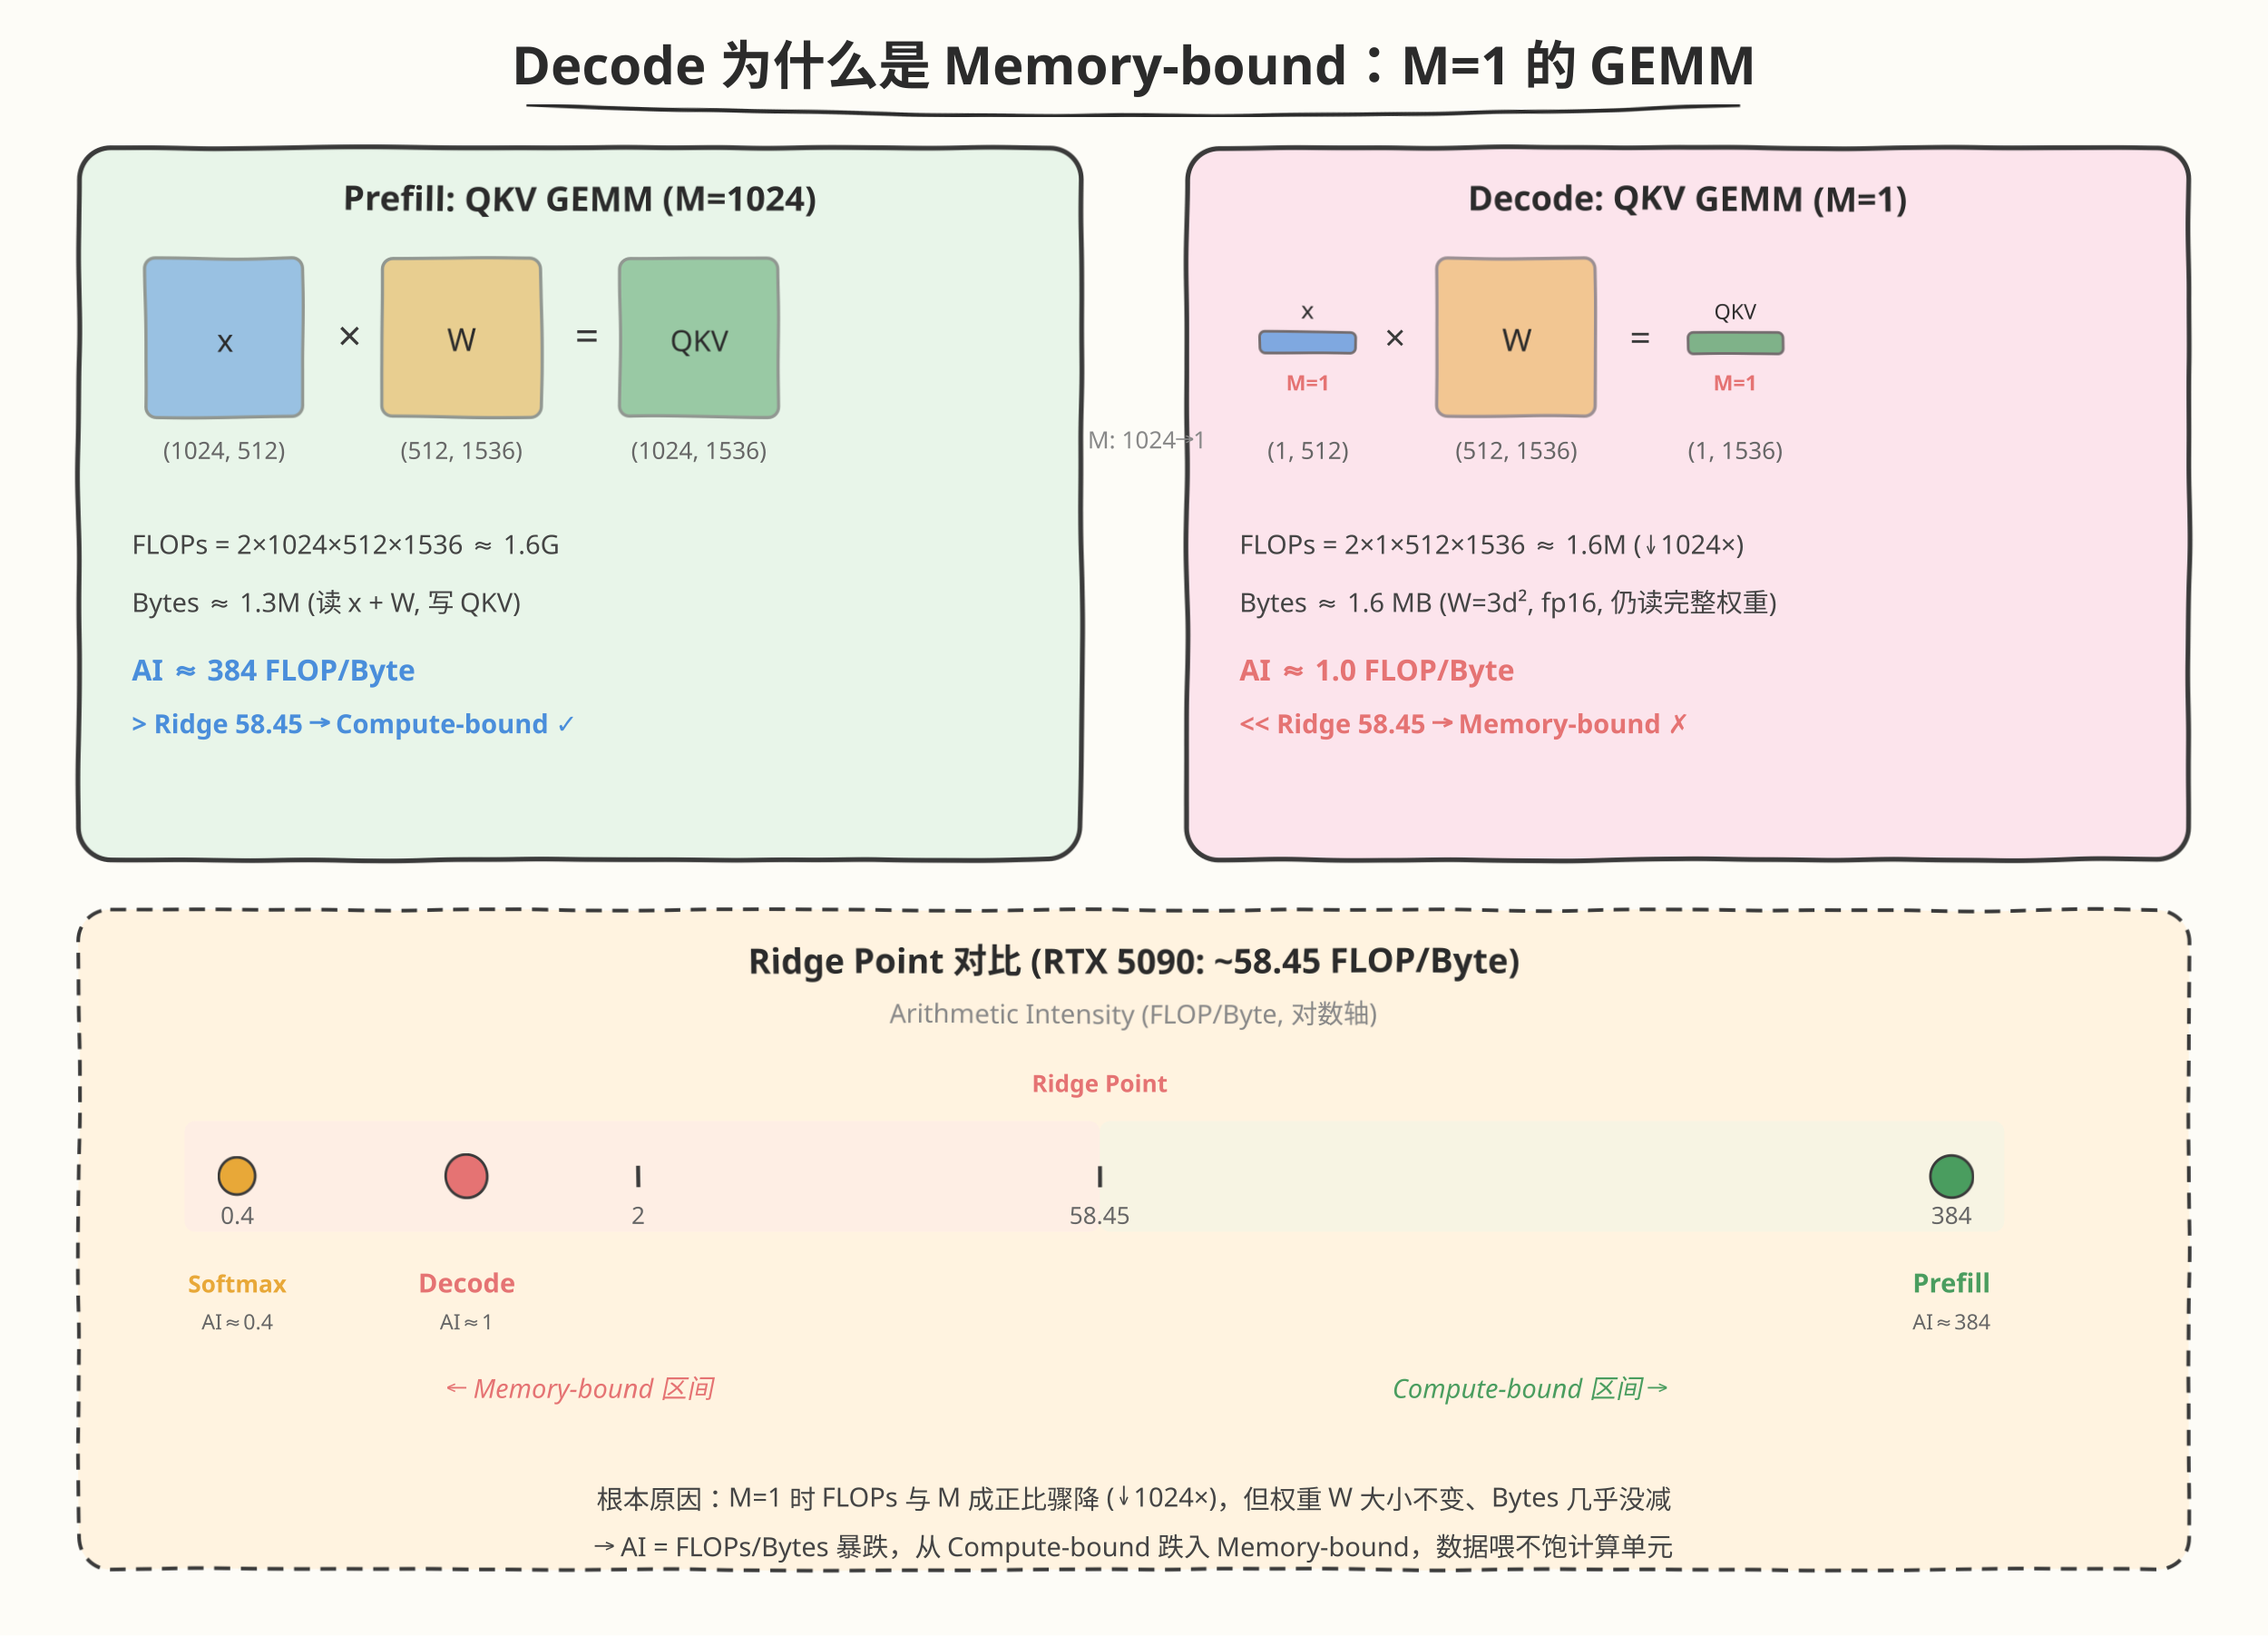
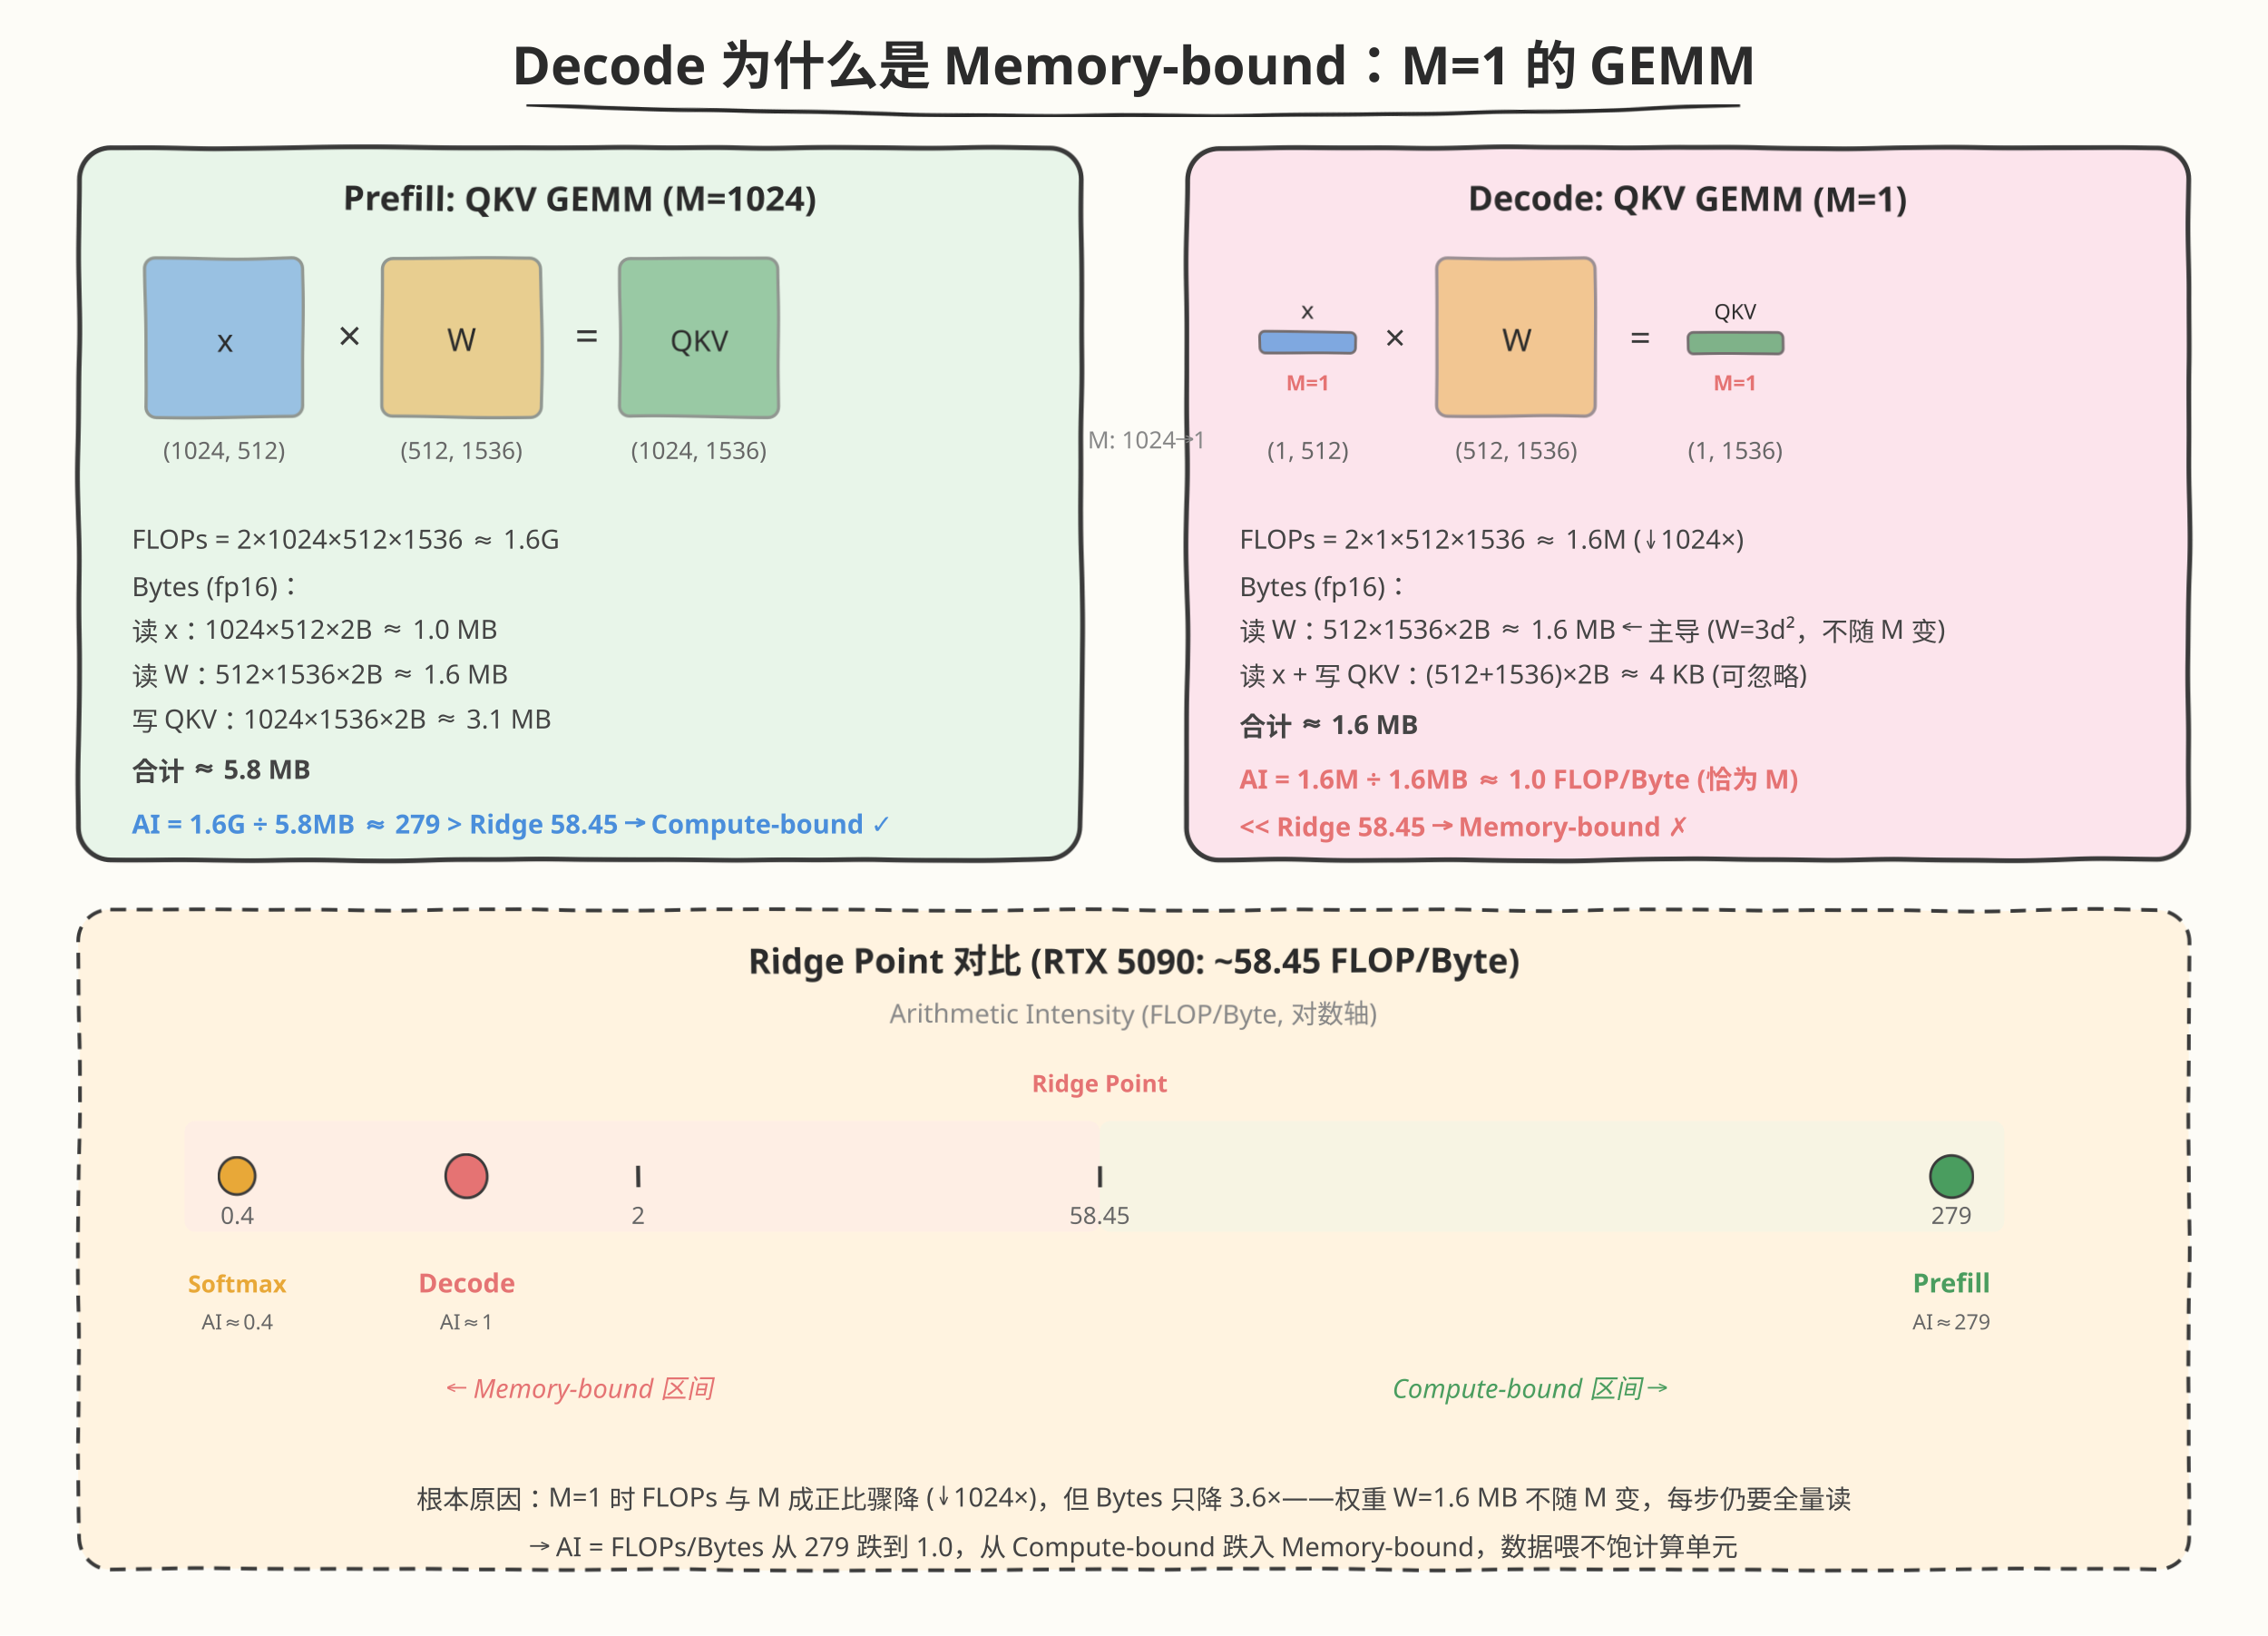
<svg xmlns="http://www.w3.org/2000/svg" width="860" height="620" viewBox="0 0 860 620" font-family="'Comic Sans MS','Marker Felt','Segoe UI',cursive">
  <defs>
    <filter id="sk5" x="-3%" y="-3%" width="106%" height="106%">
      <feTurbulence type="fractalNoise" baseFrequency="0.018" numOctaves="2" seed="21" result="n" />
      <feDisplacementMap in="SourceGraphic" in2="n" scale="1.8" />
    </filter>
    <marker id="ar5" markerWidth="8" markerHeight="8" refX="6" refY="4" orient="auto">
      <path d="M0,0 L8,4 L0,8 z" fill="#3a3a3a" />
    </marker>
  </defs>
  <rect width="860" height="620" fill="#fdfcf7" />
  <text x="430" y="32" text-anchor="middle" font-size="20" font-weight="bold" fill="#2b2b2b">Decode 为什么是 Memory-bound：M=1 的 GEMM</text>
  <path d="M 200 40 Q 430 48 660 40" stroke="#2b2b2b" stroke-width="1.5" fill="none" filter="url(#sk5)" />
  <g filter="url(#sk5)">
    <rect x="30" y="56" width="380" height="270" rx="12" fill="#e8f5e9" stroke="#3a3a3a" stroke-width="1.8" />
    <text x="220" y="80" text-anchor="middle" font-size="13" font-weight="bold" fill="#2b2b2b">Prefill: QKV GEMM (M=1024)</text>
  </g>
  <g filter="url(#sk5)">
    <rect x="55" y="98" width="60" height="60" rx="4" fill="#4a8edb" opacity="0.5" stroke="#3a3a3a" stroke-width="1.2" />
    <text x="85" y="133" text-anchor="middle" font-size="12" fill="#2b2b2b">x</text>
  </g>
  <text x="128" y="133" font-size="16" fill="#3a3a3a">×</text>
  <g filter="url(#sk5)">
    <rect x="145" y="98" width="60" height="60" rx="4" fill="#e8a838" opacity="0.5" stroke="#3a3a3a" stroke-width="1.2" />
    <text x="175" y="133" text-anchor="middle" font-size="12" fill="#2b2b2b">W</text>
  </g>
  <text x="218" y="133" font-size="16" fill="#3a3a3a">=</text>
  <g filter="url(#sk5)">
    <rect x="235" y="98" width="60" height="60" rx="4" fill="#4a9d5f" opacity="0.5" stroke="#3a3a3a" stroke-width="1.2" />
    <text x="265" y="133" text-anchor="middle" font-size="11" fill="#2b2b2b">QKV</text>
  </g>
  <text x="85" y="174" text-anchor="middle" font-size="9" fill="#666">(1024, 512)</text>
  <text x="175" y="174" text-anchor="middle" font-size="9" fill="#666">(512, 1536)</text>
  <text x="265" y="174" text-anchor="middle" font-size="9" fill="#666">(1024, 1536)</text>
  <line x1="50" y1="190" x2="390" y2="190" stroke="#3a3a3a" stroke-width="0.6" stroke-dasharray="3 3" filter="url(#sk5)" />
-   <text x="50" y="210" font-size="10" fill="#444">FLOPs = 2×1024×512×1536 ≈ 1.6G</text>
-   <text x="50" y="232" font-size="10" fill="#444">Bytes ≈ 1.3M (读 x + W, 写 QKV)</text>
-   <text x="50" y="258" font-size="11" fill="#4a8edb" font-weight="bold">AI ≈ 384 FLOP/Byte</text>
-   <text x="50" y="278" font-size="10" fill="#4a8edb" font-weight="bold">&gt; Ridge 58.45 → Compute-bound ✓</text>
+   <text x="50" y="208" font-size="10" fill="#444">FLOPs = 2×1024×512×1536 ≈ 1.6G</text>
+   <text x="50" y="226" font-size="10" fill="#444">Bytes (fp16)：</text>
+   <text x="50" y="243" font-size="10" fill="#444">  读 x：1024×512×2B ≈ 1.0 MB</text>
+   <text x="50" y="260" font-size="10" fill="#444">  读 W：512×1536×2B ≈ 1.6 MB</text>
+   <text x="50" y="277" font-size="10" fill="#444">  写 QKV：1024×1536×2B ≈ 3.1 MB</text>
+   <text x="50" y="296" font-size="10" fill="#444" font-weight="bold">  合计 ≈ 5.8 MB</text>
+   <text x="50" y="316" font-size="10" fill="#4a8edb" font-weight="bold">AI = 1.6G ÷ 5.8MB ≈ 279 &gt; Ridge 58.45 → Compute-bound ✓</text>
  <g filter="url(#sk5)">
    <rect x="450" y="56" width="380" height="270" rx="12" fill="#fce4ec" stroke="#3a3a3a" stroke-width="1.8" />
    <text x="640" y="80" text-anchor="middle" font-size="13" font-weight="bold" fill="#2b2b2b">Decode: QKV GEMM (M=1)</text>
  </g>
  <g filter="url(#sk5)">
    <rect x="478" y="126" width="36" height="8" rx="2" fill="#4a8edb" opacity="0.7" stroke="#3a3a3a" stroke-width="1" />
    <text x="496" y="121" text-anchor="middle" font-size="9" fill="#2b2b2b">x</text>
  </g>
  <text x="525" y="133" font-size="14" fill="#3a3a3a">×</text>
  <g filter="url(#sk5)">
    <rect x="545" y="98" width="60" height="60" rx="4" fill="#e8a838" opacity="0.5" stroke="#3a3a3a" stroke-width="1.2" />
    <text x="575" y="133" text-anchor="middle" font-size="12" fill="#2b2b2b">W</text>
  </g>
  <text x="618" y="133" font-size="14" fill="#3a3a3a">=</text>
  <g filter="url(#sk5)">
    <rect x="640" y="126" width="36" height="8" rx="2" fill="#4a9d5f" opacity="0.7" stroke="#3a3a3a" stroke-width="1" />
    <text x="658" y="121" text-anchor="middle" font-size="8" fill="#2b2b2b">QKV</text>
  </g>
  <text x="496" y="148" text-anchor="middle" font-size="8" fill="#e57373" font-weight="bold">M=1</text>
  <text x="658" y="148" text-anchor="middle" font-size="8" fill="#e57373" font-weight="bold">M=1</text>
  <text x="496" y="174" text-anchor="middle" font-size="9" fill="#666">(1, 512)</text>
  <text x="575" y="174" text-anchor="middle" font-size="9" fill="#666">(512, 1536)</text>
  <text x="658" y="174" text-anchor="middle" font-size="9" fill="#666">(1, 1536)</text>
  <line x1="470" y1="190" x2="810" y2="190" stroke="#3a3a3a" stroke-width="0.6" stroke-dasharray="3 3" filter="url(#sk5)" />
-   <text x="470" y="210" font-size="10" fill="#444">FLOPs = 2×1×512×1536 ≈ 1.6M (↓1024×)</text>
-   <text x="470" y="232" font-size="10" fill="#444">Bytes ≈ 1.6 MB (W=3d², fp16, 仍读完整权重)</text>
-   <text x="470" y="258" font-size="11" fill="#e57373" font-weight="bold">AI ≈ 1.0 FLOP/Byte</text>
-   <text x="470" y="278" font-size="10" fill="#e57373" font-weight="bold">&lt;&lt; Ridge 58.45 → Memory-bound ✗</text>
+   <text x="470" y="208" font-size="10" fill="#444">FLOPs = 2×1×512×1536 ≈ 1.6M (↓1024×)</text>
+   <text x="470" y="226" font-size="10" fill="#444">Bytes (fp16)：</text>
+   <text x="470" y="243" font-size="10" fill="#444">  读 W：512×1536×2B ≈ 1.6 MB ← 主导 (W=3d²，不随 M 变)</text>
+   <text x="470" y="260" font-size="10" fill="#444">  读 x + 写 QKV：(512+1536)×2B ≈ 4 KB (可忽略)</text>
+   <text x="470" y="279" font-size="10" fill="#444" font-weight="bold">  合计 ≈ 1.6 MB</text>
+   <text x="470" y="299" font-size="10" fill="#e57373" font-weight="bold">AI = 1.6M ÷ 1.6MB ≈ 1.0 FLOP/Byte (恰为 M)</text>
+   <text x="470" y="317" font-size="10" fill="#e57373" font-weight="bold">&lt;&lt; Ridge 58.45 → Memory-bound ✗</text>
  <text x="435" y="170" text-anchor="middle" font-size="9" fill="#888">M: 1024→1</text>
  <path d="M 418 180 L 448 180" stroke="#3a3a3a" stroke-width="1.5" fill="none" marker-end="url(#ar5)" filter="url(#sk5)" />
  <g filter="url(#sk5)">
    <rect x="30" y="345" width="800" height="250" rx="12" fill="#fff3e0" stroke="#3a3a3a" stroke-width="1.4" stroke-dasharray="6 4" />
    <text x="430" y="369" text-anchor="middle" font-size="13" font-weight="bold" fill="#2b2b2b">Ridge Point 对比 (RTX 5090: ~58.45 FLOP/Byte)</text>
    <text x="430" y="388" text-anchor="middle" font-size="10" fill="#888">Arithmetic Intensity (FLOP/Byte, 对数轴)</text>
  </g>
  <rect x="70" y="425" width="347" height="42" rx="4" fill="#fce4ec" opacity="0.35" />
  <rect x="417" y="425" width="343" height="42" rx="4" fill="#e8f5e9" opacity="0.35" />
  <g filter="url(#sk5)">
    <line x1="70" y1="446" x2="760" y2="446" stroke="#3a3a3a" stroke-width="2" />
  </g>
  <g filter="url(#sk5)">
    <line x1="90" y1="442" x2="90" y2="450" stroke="#3a3a3a" stroke-width="1.5" />
    <line x1="242" y1="442" x2="242" y2="450" stroke="#3a3a3a" stroke-width="1.5" />
    <line x1="417" y1="442" x2="417" y2="450" stroke="#3a3a3a" stroke-width="1.5" />
    <line x1="740" y1="442" x2="740" y2="450" stroke="#3a3a3a" stroke-width="1.5" />
  </g>
  <text x="90" y="464" text-anchor="middle" font-size="9" fill="#666">0.4</text>
  <text x="242" y="464" text-anchor="middle" font-size="9" fill="#666">2</text>
  <text x="417" y="464" text-anchor="middle" font-size="9" fill="#666">58.45</text>
-   <text x="740" y="464" text-anchor="middle" font-size="9" fill="#666">384</text>
+   <text x="740" y="464" text-anchor="middle" font-size="9" fill="#666">279</text>
  <g filter="url(#sk5)">
    <line x1="417" y1="420" x2="417" y2="470" stroke="#e57373" stroke-width="2" stroke-dasharray="4 3" />
  </g>
  <text x="417" y="414" text-anchor="middle" font-size="9" fill="#e57373" font-weight="bold">Ridge Point</text>
  <g filter="url(#sk5)">
    <circle cx="90" cy="446" r="7" fill="#e8a838" stroke="#3a3a3a" stroke-width="1" />
  </g>
  <text x="90" y="490" text-anchor="middle" font-size="9" fill="#e8a838" font-weight="bold">Softmax</text>
  <text x="90" y="504" text-anchor="middle" font-size="8" fill="#666">AI≈0.4</text>
  <g filter="url(#sk5)">
    <circle cx="177" cy="446" r="8" fill="#e57373" stroke="#3a3a3a" stroke-width="1" />
  </g>
  <text x="177" y="490" text-anchor="middle" font-size="10" fill="#e57373" font-weight="bold">Decode</text>
  <text x="177" y="504" text-anchor="middle" font-size="8" fill="#666">AI≈1</text>
  <g filter="url(#sk5)">
    <circle cx="740" cy="446" r="8" fill="#4a9d5f" stroke="#3a3a3a" stroke-width="1" />
  </g>
  <text x="740" y="490" text-anchor="middle" font-size="10" fill="#4a9d5f" font-weight="bold">Prefill</text>
-   <text x="740" y="504" text-anchor="middle" font-size="8" fill="#666">AI≈384</text>
+   <text x="740" y="504" text-anchor="middle" font-size="8" fill="#666">AI≈279</text>
  <text x="220" y="530" text-anchor="middle" font-size="10" fill="#e57373" font-style="italic">← Memory-bound 区间</text>
  <text x="580" y="530" text-anchor="middle" font-size="10" fill="#4a9d5f" font-style="italic">Compute-bound 区间 →</text>
  <line x1="60" y1="548" x2="800" y2="548" stroke="#3a3a3a" stroke-width="0.6" stroke-dasharray="3 3" filter="url(#sk5)" />
-   <text x="430" y="572" text-anchor="middle" font-size="10" fill="#444">根本原因：M=1 时 FLOPs 与 M 成正比骤降 (↓1024×)，但权重 W 大小不变、Bytes 几乎没减</text>
-   <text x="430" y="590" text-anchor="middle" font-size="10" fill="#444">→ AI = FLOPs/Bytes 暴跌，从 Compute-bound 跌入 Memory-bound，数据喂不饱计算单元</text>
+   <text x="430" y="572" text-anchor="middle" font-size="10" fill="#444">根本原因：M=1 时 FLOPs 与 M 成正比骤降 (↓1024×)，但 Bytes 只降 3.6×——权重 W=1.6 MB 不随 M 变，每步仍要全量读</text>
+   <text x="430" y="590" text-anchor="middle" font-size="10" fill="#444">→ AI = FLOPs/Bytes 从 279 跌到 1.0，从 Compute-bound 跌入 Memory-bound，数据喂不饱计算单元</text>
</svg>
